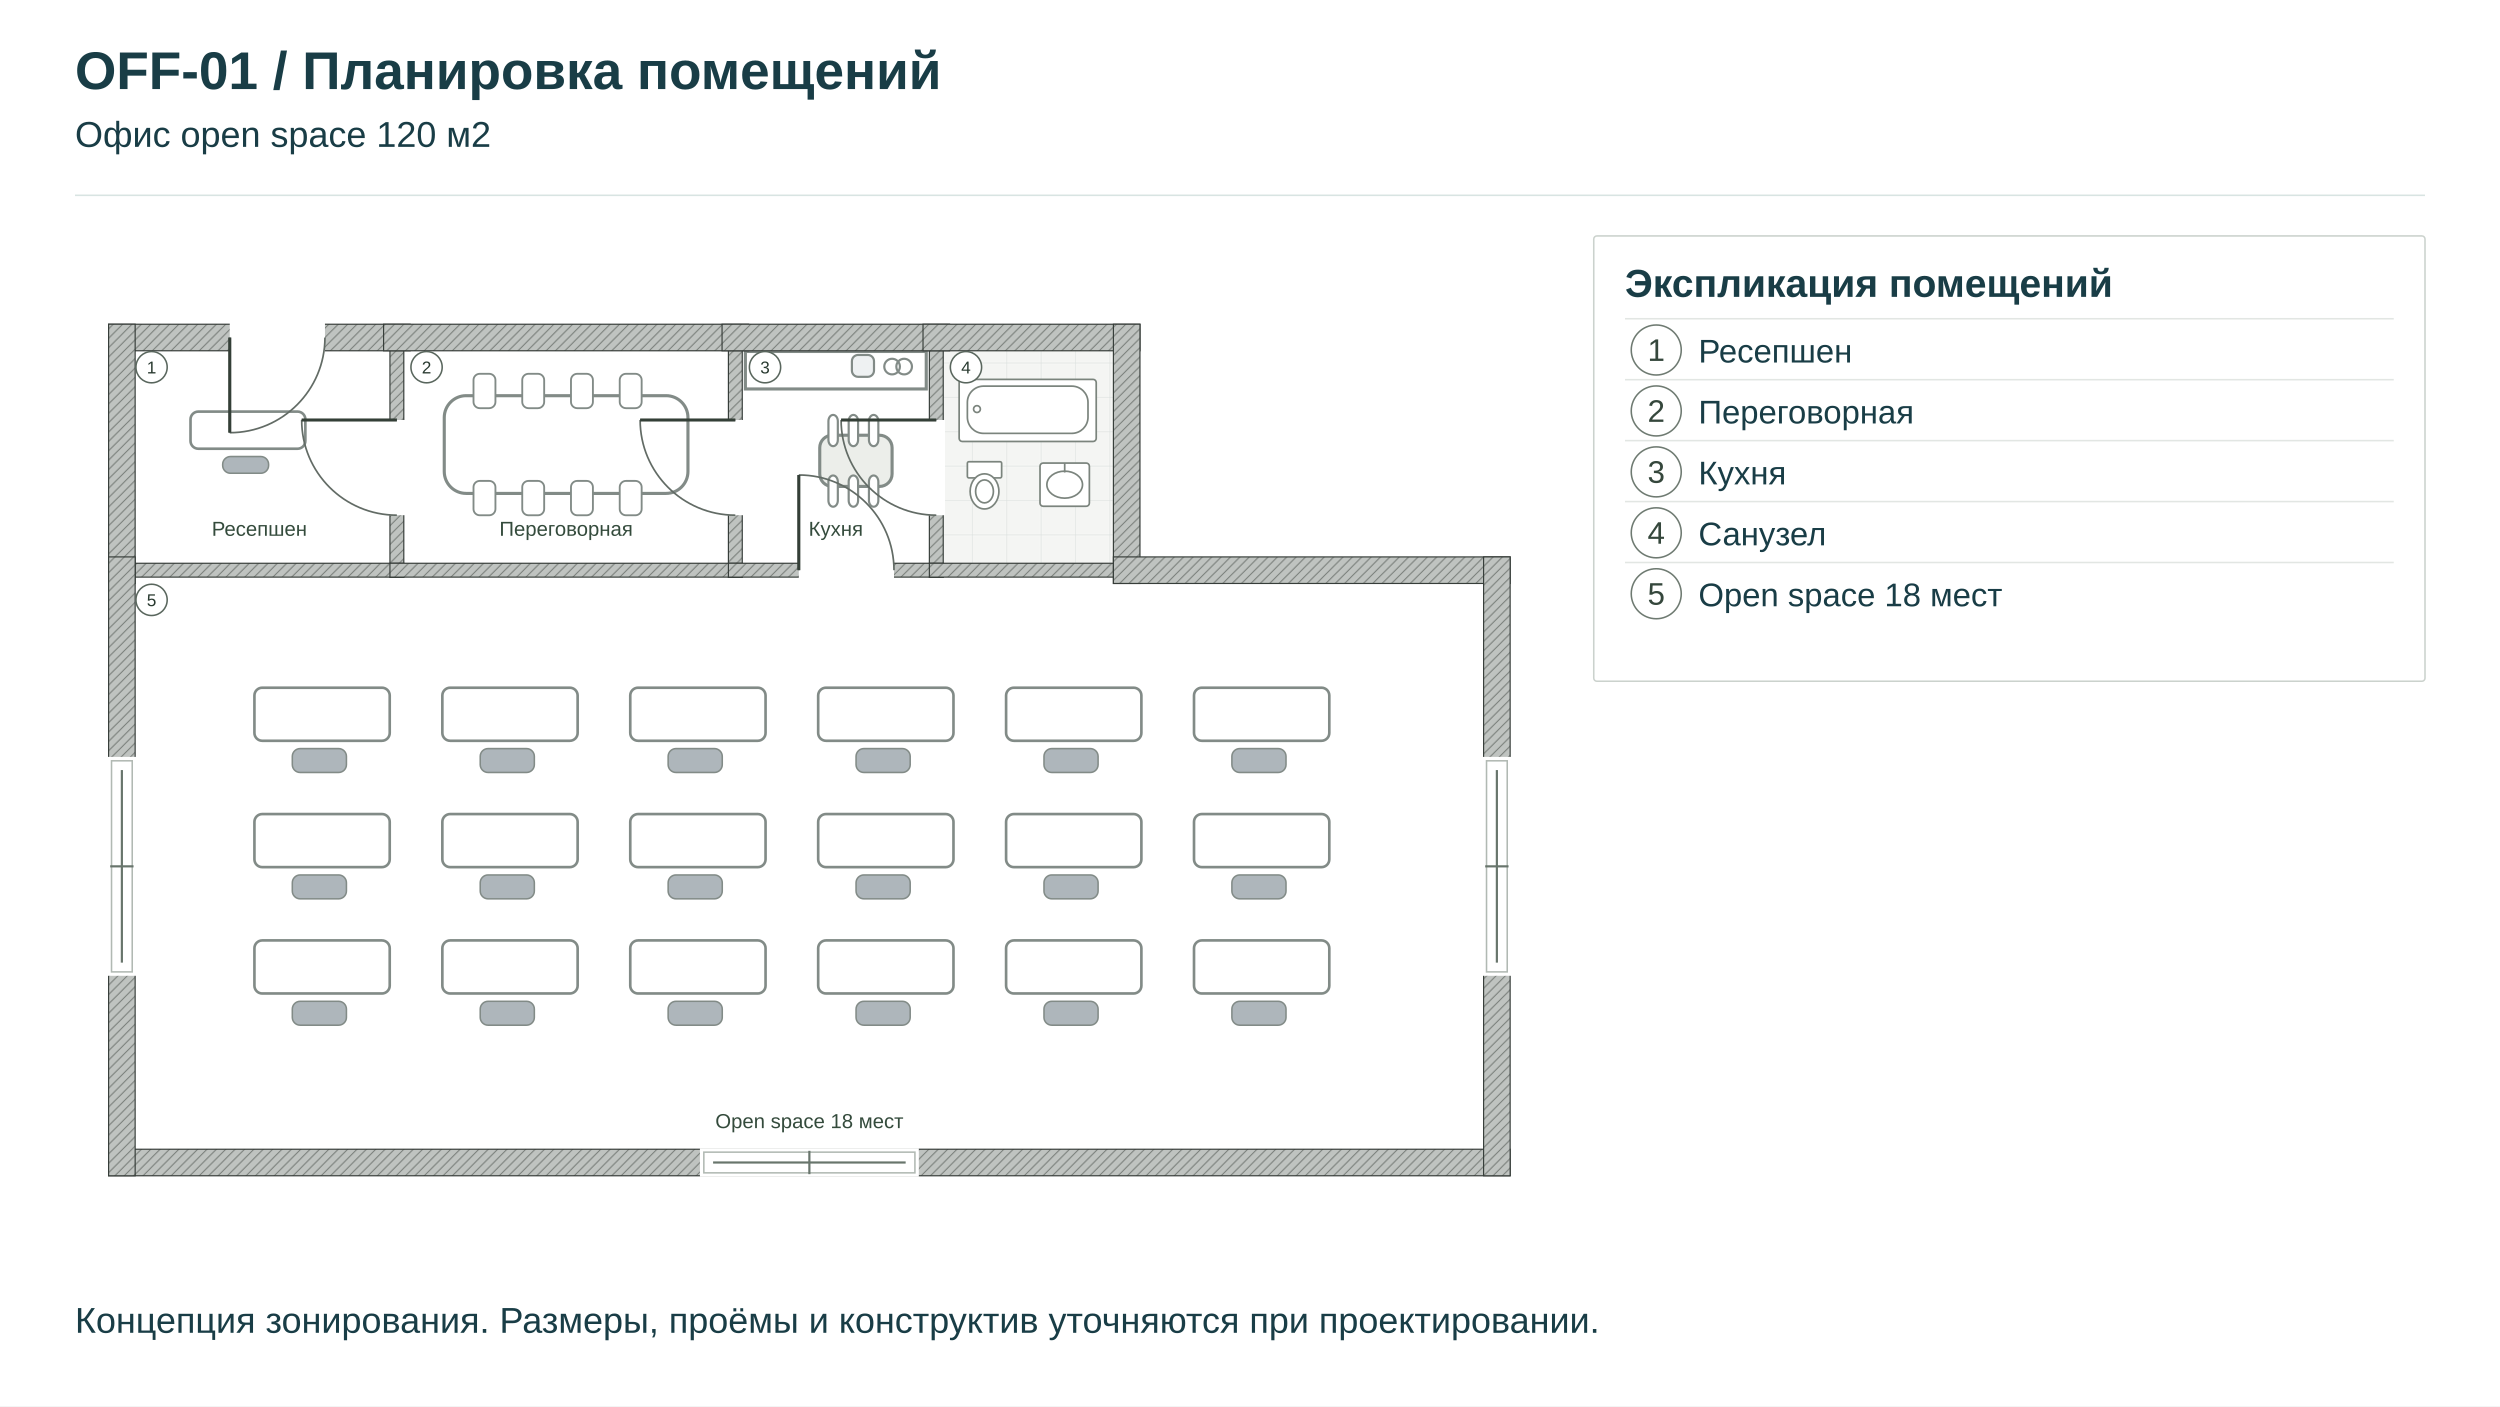
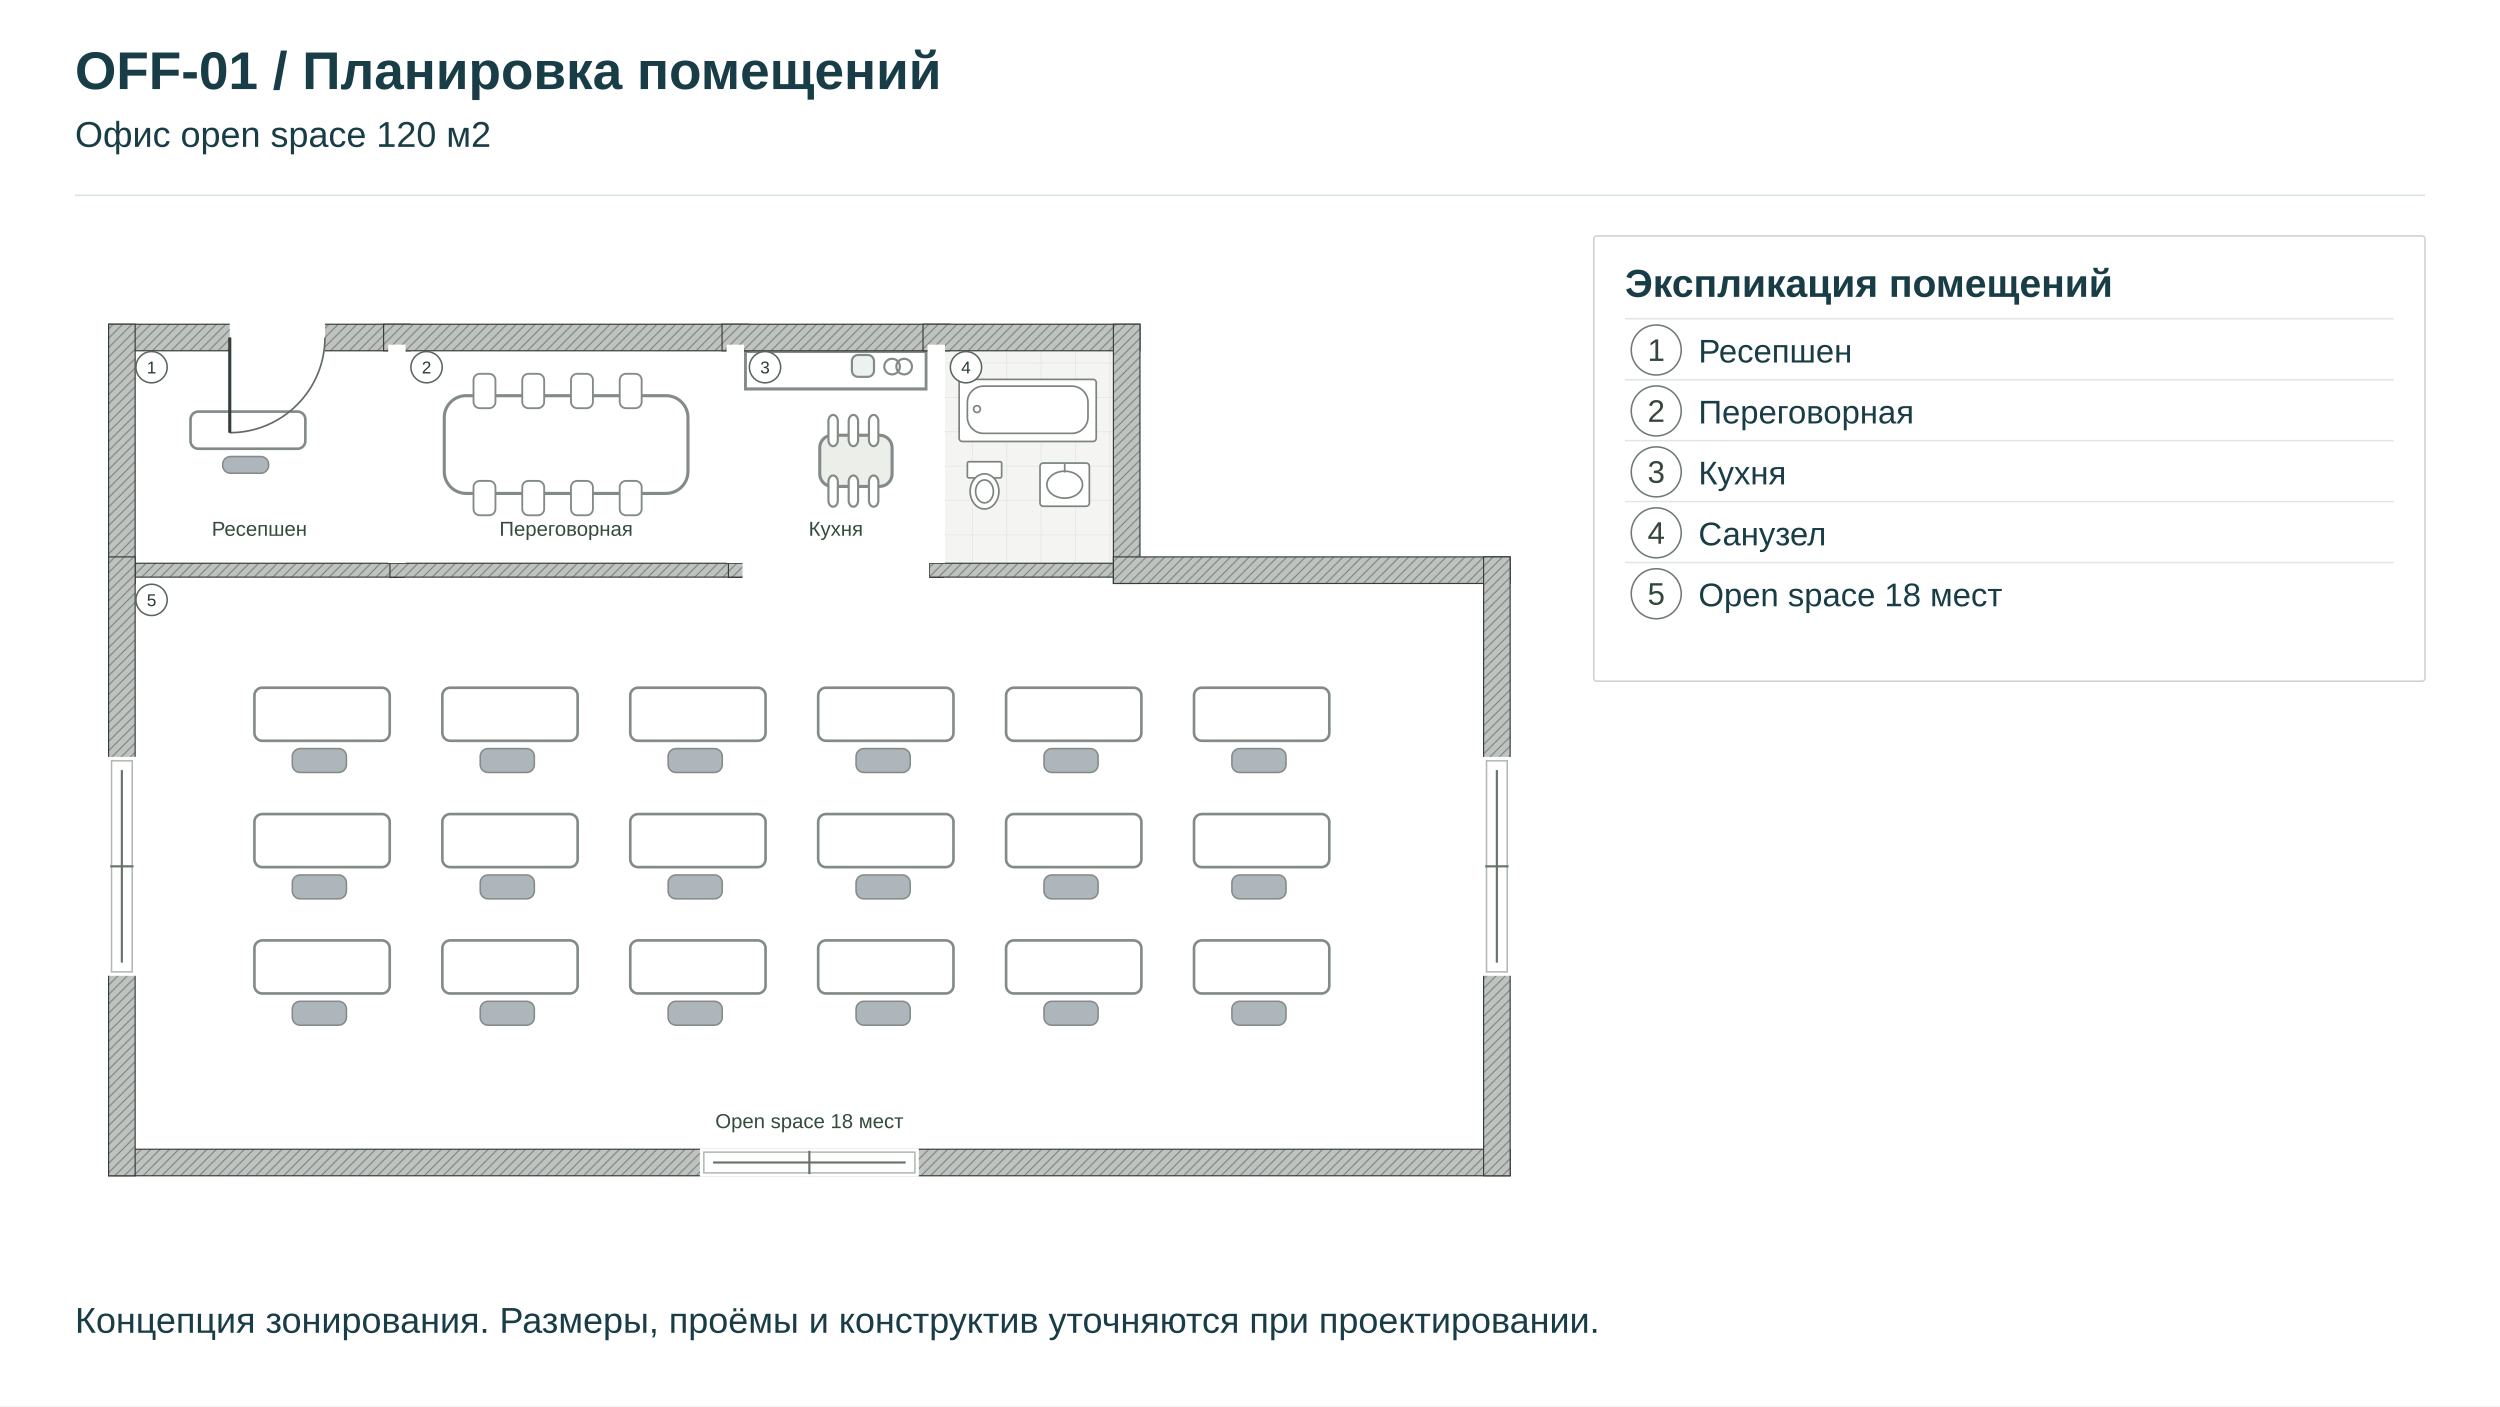
<svg xmlns="http://www.w3.org/2000/svg" width="1600" height="900" viewBox="0 0 1600 900">
  <rect width="1600" height="900" fill="#fff" />
  <text x="48" y="57" font-family="Arial,sans-serif" font-size="34" font-weight="700" fill="#193d46">OFF-01 / Планировка помещений</text>
  <text x="48" y="94" font-family="Arial,sans-serif" font-size="23" font-weight="500" fill="#193d46">Офис open space 120 м2</text>
  <line x1="48" y1="125" x2="1552" y2="125" stroke="#d8e4e2" />
  <svg x="50" y="188" width="936" height="584" viewBox="0 0 936 584">
    <defs>
      <pattern id="wallHatch" width="6" height="6" patternUnits="userSpaceOnUse">
        <rect width="6" height="6" fill="#bfc3c0" />
        <path d="M-1 1L1-1M0 6L6 0M5 7L7 5" stroke="#777d78" stroke-width=".65" />
      </pattern>
      <pattern id="planTiles" width="22" height="22" patternUnits="userSpaceOnUse">
        <rect width="22" height="22" fill="#f4f5f3" />
        <path d="M22 0H0V22" fill="none" stroke="#d8ddda" stroke-width=".6" />
      </pattern>
    </defs>
    <rect x="28" y="28" width="176" height="148.923" fill="#fff" />
    <rect x="204" y="28" width="216.615" height="148.923" fill="#fff" />
    <rect x="420.615" y="28" width="128.615" height="148.923" fill="#fff" />
    <rect x="549.231" y="28" width="121.846" height="148.923" fill="url(#planTiles)" />
    <rect x="28" y="176.923" width="880" height="379.077" fill="#fff" />
    <rect x="71.93" y="75.417" width="73.498" height="23.768" rx="5" fill="#ffffff" stroke="#828b87" stroke-width="1.7" />
    <rect x="92.509" y="104.185" width="29.399" height="10.696" rx="5" fill="#aeb6bb" stroke="#828b87" stroke-width="1" />
    <rect x="234.326" y="65.231" width="155.963" height="62.548" rx="14" fill="#ffffff" stroke="#828b87" stroke-width="2" />
    <rect x="253.042" y="51.231" width="14.037" height="22" rx="4" fill="#fff" stroke="#828b87" stroke-width="1.2" />
    <rect x="284.234" y="51.231" width="14.037" height="22" rx="4" fill="#fff" stroke="#828b87" stroke-width="1.2" />
    <rect x="315.427" y="51.231" width="14.037" height="22" rx="4" fill="#fff" stroke="#828b87" stroke-width="1.2" />
    <rect x="346.62" y="51.231" width="14.037" height="22" rx="4" fill="#fff" stroke="#828b87" stroke-width="1.2" />
    <rect x="253.042" y="119.778" width="14.037" height="22" rx="4" fill="#fff" stroke="#828b87" stroke-width="1.2" />
    <rect x="284.234" y="119.778" width="14.037" height="22" rx="4" fill="#fff" stroke="#828b87" stroke-width="1.2" />
    <rect x="315.427" y="119.778" width="14.037" height="22" rx="4" fill="#fff" stroke="#828b87" stroke-width="1.2" />
    <rect x="346.62" y="119.778" width="14.037" height="22" rx="4" fill="#fff" stroke="#828b87" stroke-width="1.2" />
    <rect x="427.046" y="36.935" width="115.754" height="24" fill="#ffffff" stroke="#828b87" stroke-width="2" />
    <rect x="495.212" y="39.169" width="14.148" height="14" rx="4" fill="#eef1f2" stroke="#828b87" stroke-width="1.4" />
    <circle cx="520.935" cy="46.615" r="5" fill="none" stroke="#828b87" stroke-width="1.4" />
    <circle cx="528.652" cy="46.615" r="5" fill="none" stroke="#828b87" stroke-width="1.4" />
    <rect x="474.634" y="90.548" width="46.302" height="32.763" rx="8" fill="#eceeea" stroke="#828b87" stroke-width="2" />
    <rect x="480.19" y="77.548" width="6.019" height="20" rx="4" fill="#fff" stroke="#828b87" stroke-width="1.4" />
    <rect x="493.154" y="77.548" width="6.019" height="20" rx="4" fill="#fff" stroke="#828b87" stroke-width="1.4" />
    <rect x="506.119" y="77.548" width="6.019" height="20" rx="4" fill="#fff" stroke="#828b87" stroke-width="1.4" />
    <rect x="480.19" y="116.311" width="6.019" height="20" rx="4" fill="#fff" stroke="#828b87" stroke-width="1.4" />
    <rect x="493.154" y="116.311" width="6.019" height="20" rx="4" fill="#fff" stroke="#828b87" stroke-width="1.4" />
    <rect x="506.119" y="116.311" width="6.019" height="20" rx="4" fill="#fff" stroke="#828b87" stroke-width="1.4" />
    <g transform="translate(563.8523 54.80615)" stroke="#7b847d" stroke-width="1.1" stroke-linejoin="round">
      <rect x="0" y="0" width="87.729" height="39.733" rx="2" fill="white" />
      <rect x="5.264" y="4.319" width="77.202" height="30.231" rx="10.365" fill="white" />
      <ellipse cx="11.405" cy="19.003" rx="2.193" ry="2.193" fill="white" />
      <rect x="5.264" y="52.689" width="21.932" height="10.365" rx="1" fill="white" />
      <ellipse cx="16.23" cy="71.692" rx="9.212" ry="11.229" fill="white" />
      <ellipse cx="16.23" cy="71.692" rx="5.702" ry="7.342" fill="white" />
      <rect x="51.76" y="53.553" width="31.583" height="27.64" rx="2" fill="white" />
      <ellipse cx="67.552" cy="67.373" rx="11.405" ry="8.638" fill="white" />
      <path d="M67.552 53.553v6.046" fill="none" />
    </g>
    <rect x="112.832" y="252.132" width="86.592" height="33.965" rx="5" fill="#ffffff" stroke="#828b87" stroke-width="1.7" />
    <rect x="137.078" y="291.097" width="34.637" height="15.284" rx="5" fill="#aeb6bb" stroke="#828b87" stroke-width="1" />
    <rect x="233.099" y="252.132" width="86.592" height="33.965" rx="5" fill="#ffffff" stroke="#828b87" stroke-width="1.7" />
    <rect x="257.344" y="291.097" width="34.637" height="15.284" rx="5" fill="#aeb6bb" stroke="#828b87" stroke-width="1" />
    <rect x="353.365" y="252.132" width="86.592" height="33.965" rx="5" fill="#ffffff" stroke="#828b87" stroke-width="1.7" />
    <rect x="377.611" y="291.097" width="34.637" height="15.284" rx="5" fill="#aeb6bb" stroke="#828b87" stroke-width="1" />
    <rect x="473.632" y="252.132" width="86.592" height="33.965" rx="5" fill="#ffffff" stroke="#828b87" stroke-width="1.7" />
    <rect x="497.878" y="291.097" width="34.637" height="15.284" rx="5" fill="#aeb6bb" stroke="#828b87" stroke-width="1" />
    <rect x="593.899" y="252.132" width="86.592" height="33.965" rx="5" fill="#ffffff" stroke="#828b87" stroke-width="1.7" />
    <rect x="618.144" y="291.097" width="34.637" height="15.284" rx="5" fill="#aeb6bb" stroke="#828b87" stroke-width="1" />
    <rect x="714.165" y="252.132" width="86.592" height="33.965" rx="5" fill="#ffffff" stroke="#828b87" stroke-width="1.7" />
    <rect x="738.411" y="291.097" width="34.637" height="15.284" rx="5" fill="#aeb6bb" stroke="#828b87" stroke-width="1" />
    <rect x="112.832" y="333.002" width="86.592" height="33.965" rx="5" fill="#ffffff" stroke="#828b87" stroke-width="1.7" />
    <rect x="137.078" y="371.967" width="34.637" height="15.284" rx="5" fill="#aeb6bb" stroke="#828b87" stroke-width="1" />
    <rect x="233.099" y="333.002" width="86.592" height="33.965" rx="5" fill="#ffffff" stroke="#828b87" stroke-width="1.7" />
    <rect x="257.344" y="371.967" width="34.637" height="15.284" rx="5" fill="#aeb6bb" stroke="#828b87" stroke-width="1" />
    <rect x="353.365" y="333.002" width="86.592" height="33.965" rx="5" fill="#ffffff" stroke="#828b87" stroke-width="1.7" />
    <rect x="377.611" y="371.967" width="34.637" height="15.284" rx="5" fill="#aeb6bb" stroke="#828b87" stroke-width="1" />
    <rect x="473.632" y="333.002" width="86.592" height="33.965" rx="5" fill="#ffffff" stroke="#828b87" stroke-width="1.7" />
    <rect x="497.878" y="371.967" width="34.637" height="15.284" rx="5" fill="#aeb6bb" stroke="#828b87" stroke-width="1" />
    <rect x="593.899" y="333.002" width="86.592" height="33.965" rx="5" fill="#ffffff" stroke="#828b87" stroke-width="1.7" />
    <rect x="618.144" y="371.967" width="34.637" height="15.284" rx="5" fill="#aeb6bb" stroke="#828b87" stroke-width="1" />
    <rect x="714.165" y="333.002" width="86.592" height="33.965" rx="5" fill="#ffffff" stroke="#828b87" stroke-width="1.7" />
    <rect x="738.411" y="371.967" width="34.637" height="15.284" rx="5" fill="#aeb6bb" stroke="#828b87" stroke-width="1" />
    <rect x="112.832" y="413.871" width="86.592" height="33.965" rx="5" fill="#ffffff" stroke="#828b87" stroke-width="1.7" />
    <rect x="137.078" y="452.837" width="34.637" height="15.284" rx="5" fill="#aeb6bb" stroke="#828b87" stroke-width="1" />
    <rect x="233.099" y="413.871" width="86.592" height="33.965" rx="5" fill="#ffffff" stroke="#828b87" stroke-width="1.7" />
    <rect x="257.344" y="452.837" width="34.637" height="15.284" rx="5" fill="#aeb6bb" stroke="#828b87" stroke-width="1" />
    <rect x="353.365" y="413.871" width="86.592" height="33.965" rx="5" fill="#ffffff" stroke="#828b87" stroke-width="1.7" />
    <rect x="377.611" y="452.837" width="34.637" height="15.284" rx="5" fill="#aeb6bb" stroke="#828b87" stroke-width="1" />
    <rect x="473.632" y="413.871" width="86.592" height="33.965" rx="5" fill="#ffffff" stroke="#828b87" stroke-width="1.7" />
    <rect x="497.878" y="452.837" width="34.637" height="15.284" rx="5" fill="#aeb6bb" stroke="#828b87" stroke-width="1" />
    <rect x="593.899" y="413.871" width="86.592" height="33.965" rx="5" fill="#ffffff" stroke="#828b87" stroke-width="1.7" />
    <rect x="618.144" y="452.837" width="34.637" height="15.284" rx="5" fill="#aeb6bb" stroke="#828b87" stroke-width="1" />
    <rect x="714.165" y="413.871" width="86.592" height="33.965" rx="5" fill="#ffffff" stroke="#828b87" stroke-width="1.7" />
    <rect x="738.411" y="452.837" width="34.637" height="15.284" rx="5" fill="#aeb6bb" stroke="#828b87" stroke-width="1" />
    <path d="M204 28L204 176.923" fill="none" stroke="#363d39" stroke-width="9.623" stroke-linecap="square" />
    <path d="M204 28L204 176.923" fill="none" stroke="url(#wallHatch)" stroke-width="8.123" stroke-linecap="square" />
    <path d="M28 176.923L204 176.923" fill="none" stroke="#363d39" stroke-width="9.623" stroke-linecap="square" />
    <path d="M28 176.923L204 176.923" fill="none" stroke="url(#wallHatch)" stroke-width="8.123" stroke-linecap="square" />
    <path d="M420.615 28L420.615 176.923" fill="none" stroke="#363d39" stroke-width="9.623" stroke-linecap="square" />
    <path d="M420.615 28L420.615 176.923" fill="none" stroke="url(#wallHatch)" stroke-width="8.123" stroke-linecap="square" />
    <path d="M204 176.923L420.615 176.923" fill="none" stroke="#363d39" stroke-width="9.623" stroke-linecap="square" />
    <path d="M204 176.923L420.615 176.923" fill="none" stroke="url(#wallHatch)" stroke-width="8.123" stroke-linecap="square" />
    <path d="M549.231 28L549.231 176.923" fill="none" stroke="#363d39" stroke-width="9.623" stroke-linecap="square" />
    <path d="M549.231 28L549.231 176.923" fill="none" stroke="url(#wallHatch)" stroke-width="8.123" stroke-linecap="square" />
    <path d="M420.615 176.923L549.231 176.923" fill="none" stroke="#363d39" stroke-width="9.623" stroke-linecap="square" />
    <path d="M420.615 176.923L549.231 176.923" fill="none" stroke="url(#wallHatch)" stroke-width="8.123" stroke-linecap="square" />
    <path d="M549.231 176.923L671.077 176.923" fill="none" stroke="#363d39" stroke-width="9.623" stroke-linecap="square" />
    <path d="M549.231 176.923L671.077 176.923" fill="none" stroke="url(#wallHatch)" stroke-width="8.123" stroke-linecap="square" />
    <path d="M28 28L204 28" fill="none" stroke="#363d39" stroke-width="17.746" stroke-linecap="square" />
    <path d="M28 28L204 28" fill="none" stroke="url(#wallHatch)" stroke-width="16.246" stroke-linecap="square" />
    <path d="M28 28L28 176.923" fill="none" stroke="#363d39" stroke-width="17.746" stroke-linecap="square" />
    <path d="M28 28L28 176.923" fill="none" stroke="url(#wallHatch)" stroke-width="16.246" stroke-linecap="square" />
    <path d="M204 28L420.615 28" fill="none" stroke="#363d39" stroke-width="17.746" stroke-linecap="square" />
    <path d="M204 28L420.615 28" fill="none" stroke="url(#wallHatch)" stroke-width="16.246" stroke-linecap="square" />
    <path d="M420.615 28L549.231 28" fill="none" stroke="#363d39" stroke-width="17.746" stroke-linecap="square" />
    <path d="M420.615 28L549.231 28" fill="none" stroke="url(#wallHatch)" stroke-width="16.246" stroke-linecap="square" />
    <path d="M549.231 28L671.077 28" fill="none" stroke="#363d39" stroke-width="17.746" stroke-linecap="square" />
    <path d="M549.231 28L671.077 28" fill="none" stroke="url(#wallHatch)" stroke-width="16.246" stroke-linecap="square" />
    <path d="M671.077 28L671.077 176.923" fill="none" stroke="#363d39" stroke-width="17.746" stroke-linecap="square" />
    <path d="M671.077 28L671.077 176.923" fill="none" stroke="url(#wallHatch)" stroke-width="16.246" stroke-linecap="square" />
    <path d="M671.077 176.923L908 176.923" fill="none" stroke="#363d39" stroke-width="17.746" stroke-linecap="square" />
    <path d="M671.077 176.923L908 176.923" fill="none" stroke="url(#wallHatch)" stroke-width="16.246" stroke-linecap="square" />
    <path d="M28 556L908 556" fill="none" stroke="#363d39" stroke-width="17.746" stroke-linecap="square" />
    <path d="M28 556L908 556" fill="none" stroke="url(#wallHatch)" stroke-width="16.246" stroke-linecap="square" />
    <path d="M28 176.923L28 556" fill="none" stroke="#363d39" stroke-width="17.746" stroke-linecap="square" />
    <path d="M28 176.923L28 556" fill="none" stroke="url(#wallHatch)" stroke-width="16.246" stroke-linecap="square" />
    <path d="M908 176.923L908 556" fill="none" stroke="#363d39" stroke-width="17.746" stroke-linecap="square" />
    <path d="M908 176.923L908 556" fill="none" stroke="url(#wallHatch)" stroke-width="16.246" stroke-linecap="square" />
    <path d="M407.077 556L528.923 556" fill="none" stroke="white" stroke-width="18.246" stroke-linecap="square" />
    <path d="M407.077 556L528.923 556" fill="none" stroke="#b1b9b3" stroke-width="14.246" stroke-linecap="square" />
    <path d="M407.077 556L528.923 556" fill="none" stroke="white" stroke-width="12.246" stroke-linecap="square" />
    <path d="M407.077 556L528.923 556" fill="none" stroke="#68756c" stroke-width="1.4" stroke-linecap="square" />
    <path d="M468 549.231L468 562.769" fill="none" stroke="#68756c" stroke-width="1.4" stroke-linecap="square" />
    <path d="M28 305.538L28 427.385" fill="none" stroke="white" stroke-width="18.246" stroke-linecap="square" />
    <path d="M28 305.538L28 427.385" fill="none" stroke="#b1b9b3" stroke-width="14.246" stroke-linecap="square" />
    <path d="M28 305.538L28 427.385" fill="none" stroke="white" stroke-width="12.246" stroke-linecap="square" />
    <path d="M28 305.538L28 427.385" fill="none" stroke="#68756c" stroke-width="1.4" stroke-linecap="square" />
    <path d="M21.231 366.462L34.769 366.462" fill="none" stroke="#68756c" stroke-width="1.4" stroke-linecap="square" />
    <path d="M908 305.538L908 427.385" fill="none" stroke="white" stroke-width="18.246" stroke-linecap="square" />
    <path d="M908 305.538L908 427.385" fill="none" stroke="#b1b9b3" stroke-width="14.246" stroke-linecap="square" />
    <path d="M908 305.538L908 427.385" fill="none" stroke="white" stroke-width="12.246" stroke-linecap="square" />
    <path d="M908 305.538L908 427.385" fill="none" stroke="#68756c" stroke-width="1.4" stroke-linecap="square" />
    <path d="M901.231 366.462L914.769 366.462" fill="none" stroke="#68756c" stroke-width="1.4" stroke-linecap="square" />
-     <g transform="translate(420.6154 80.8) rotate(90) scale(1 1)" data-plan-door="true">
-       <path d="M0 0H60.923" stroke="white" stroke-width="11.123" />
-       <path d="M0 0V60.923M60.923 0A60.923 60.923 0 0 1 0 60.923" fill="none" stroke="#626b65" stroke-width="1.1" />
-       <path d="M0 0V60.923" stroke="#343f37" stroke-width="2" />
-     </g>
-     <g transform="translate(461.2308 176.9231) scale(1 -1)" data-plan-door="true">
-       <path d="M0 0H60.923" stroke="white" stroke-width="11.123" />
-       <path d="M0 0V60.923M60.923 0A60.923 60.923 0 0 1 0 60.923" fill="none" stroke="#626b65" stroke-width="1.1" />
-       <path d="M0 0V60.923" stroke="#343f37" stroke-width="2" />
-     </g>
-     <g transform="translate(204 80.8) rotate(90) scale(1 1)" data-plan-door="true">
-       <path d="M0 0H60.923" stroke="white" stroke-width="11.123" />
-       <path d="M0 0V60.923M60.923 0A60.923 60.923 0 0 1 0 60.923" fill="none" stroke="#626b65" stroke-width="1.1" />
-       <path d="M0 0V60.923" stroke="#343f37" stroke-width="2" />
-     </g>
-     <g transform="translate(549.2308 80.8) rotate(90) scale(1 1)" data-plan-door="true">
-       <path d="M0 0H60.923" stroke="white" stroke-width="11.123" />
-       <path d="M0 0V60.923M60.923 0A60.923 60.923 0 0 1 0 60.923" fill="none" stroke="#626b65" stroke-width="1.1" />
-       <path d="M0 0V60.923" stroke="#343f37" stroke-width="2" />
-     </g>
+     <path d="M420.615 38.154L420.615 166.769" fill="none" stroke="white" stroke-width="11.123" stroke-linecap="square" />
+     <path d="M430.769 176.923L539.077 176.923" fill="none" stroke="white" stroke-width="11.123" stroke-linecap="square" />
+     <path d="M204 38.154L204 166.769" fill="none" stroke="white" stroke-width="11.123" stroke-linecap="square" />
+     <path d="M549.231 38.154L549.231 166.769" fill="none" stroke="white" stroke-width="11.123" stroke-linecap="square" />
    <g transform="translate(97.04615 28) scale(1 1)" data-plan-door="true">
      <path d="M0 0H60.923" stroke="white" stroke-width="19.246" />
      <path d="M0 0V60.923M60.923 0A60.923 60.923 0 0 1 0 60.923" fill="none" stroke="#626b65" stroke-width="1.1" />
      <path d="M0 0V60.923" stroke="#343f37" stroke-width="2" />
    </g>
    <circle cx="47" cy="47" r="10" fill="white" stroke="#59665d" stroke-width="1" />
    <text x="47" y="51" text-anchor="middle" font-family="Arial,sans-serif" font-size="11" fill="#28392f">1</text>
    <text x="116" y="154.923" text-anchor="middle" font-family="Arial,sans-serif" font-size="13" fill="#344b3c" stroke="white" stroke-width="4" paint-order="stroke">Ресепшен</text>
    <circle cx="223" cy="47" r="10" fill="white" stroke="#59665d" stroke-width="1" />
    <text x="223" y="51" text-anchor="middle" font-family="Arial,sans-serif" font-size="11" fill="#28392f">2</text>
    <text x="312.308" y="154.923" text-anchor="middle" font-family="Arial,sans-serif" font-size="13" fill="#344b3c" stroke="white" stroke-width="4" paint-order="stroke">Переговорная</text>
    <circle cx="439.615" cy="47" r="10" fill="white" stroke="#59665d" stroke-width="1" />
    <text x="439.615" y="51" text-anchor="middle" font-family="Arial,sans-serif" font-size="11" fill="#28392f">3</text>
    <text x="484.923" y="154.923" text-anchor="middle" font-family="Arial,sans-serif" font-size="13" fill="#344b3c" stroke="white" stroke-width="4" paint-order="stroke">Кухня</text>
    <circle cx="568.231" cy="47" r="10" fill="white" stroke="#59665d" stroke-width="1" />
    <text x="568.231" y="51" text-anchor="middle" font-family="Arial,sans-serif" font-size="11" fill="#28392f">4</text>
    <circle cx="47" cy="195.923" r="10" fill="white" stroke="#59665d" stroke-width="1" />
    <text x="47" y="199.923" text-anchor="middle" font-family="Arial,sans-serif" font-size="11" fill="#28392f">5</text>
    <text x="468" y="534" text-anchor="middle" font-family="Arial,sans-serif" font-size="13" fill="#344b3c" stroke="white" stroke-width="4" paint-order="stroke">Open space 18 мест</text>
  </svg>
  <rect x="1020" y="151" width="532" height="285" rx="2" fill="#fff" stroke="#cbd2cd" />
  <text x="1040" y="190" font-family="Arial,sans-serif" font-size="25" font-weight="700" fill="#193d46">Экспликация помещений</text>
  <line x1="1040" y1="204" x2="1532" y2="204" stroke="#e2e6e3" />
  <circle cx="1060" cy="224" r="16" fill="white" stroke="#6e7a71" stroke-width="1" />
  <text x="1060" y="231" text-anchor="middle" font-family="Arial,sans-serif" font-size="20" font-weight="500" fill="#35473c">1</text>
  <text x="1087" y="232" font-family="Arial,sans-serif" font-size="21" font-weight="500" fill="#193d46">Ресепшен</text>
  <line x1="1040" y1="243" x2="1532" y2="243" stroke="#e2e6e3" />
  <circle cx="1060" cy="263" r="16" fill="white" stroke="#6e7a71" stroke-width="1" />
  <text x="1060" y="270" text-anchor="middle" font-family="Arial,sans-serif" font-size="20" font-weight="500" fill="#35473c">2</text>
  <text x="1087" y="271" font-family="Arial,sans-serif" font-size="21" font-weight="500" fill="#193d46">Переговорная</text>
  <line x1="1040" y1="282" x2="1532" y2="282" stroke="#e2e6e3" />
  <circle cx="1060" cy="302" r="16" fill="white" stroke="#6e7a71" stroke-width="1" />
  <text x="1060" y="309" text-anchor="middle" font-family="Arial,sans-serif" font-size="20" font-weight="500" fill="#35473c">3</text>
  <text x="1087" y="310" font-family="Arial,sans-serif" font-size="21" font-weight="500" fill="#193d46">Кухня</text>
  <line x1="1040" y1="321" x2="1532" y2="321" stroke="#e2e6e3" />
  <circle cx="1060" cy="341" r="16" fill="white" stroke="#6e7a71" stroke-width="1" />
  <text x="1060" y="348" text-anchor="middle" font-family="Arial,sans-serif" font-size="20" font-weight="500" fill="#35473c">4</text>
  <text x="1087" y="349" font-family="Arial,sans-serif" font-size="21" font-weight="500" fill="#193d46">Санузел</text>
  <line x1="1040" y1="360" x2="1532" y2="360" stroke="#e2e6e3" />
  <circle cx="1060" cy="380" r="16" fill="white" stroke="#6e7a71" stroke-width="1" />
  <text x="1060" y="387" text-anchor="middle" font-family="Arial,sans-serif" font-size="20" font-weight="500" fill="#35473c">5</text>
  <text x="1087" y="388" font-family="Arial,sans-serif" font-size="21" font-weight="500" fill="#193d46">Open space 18 мест</text>
  <text x="48" y="853" font-family="Arial,sans-serif" font-size="23" font-weight="500" fill="#193d46">Концепция зонирования. Размеры, проёмы и конструктив уточняются при проектировании.</text>
</svg>
